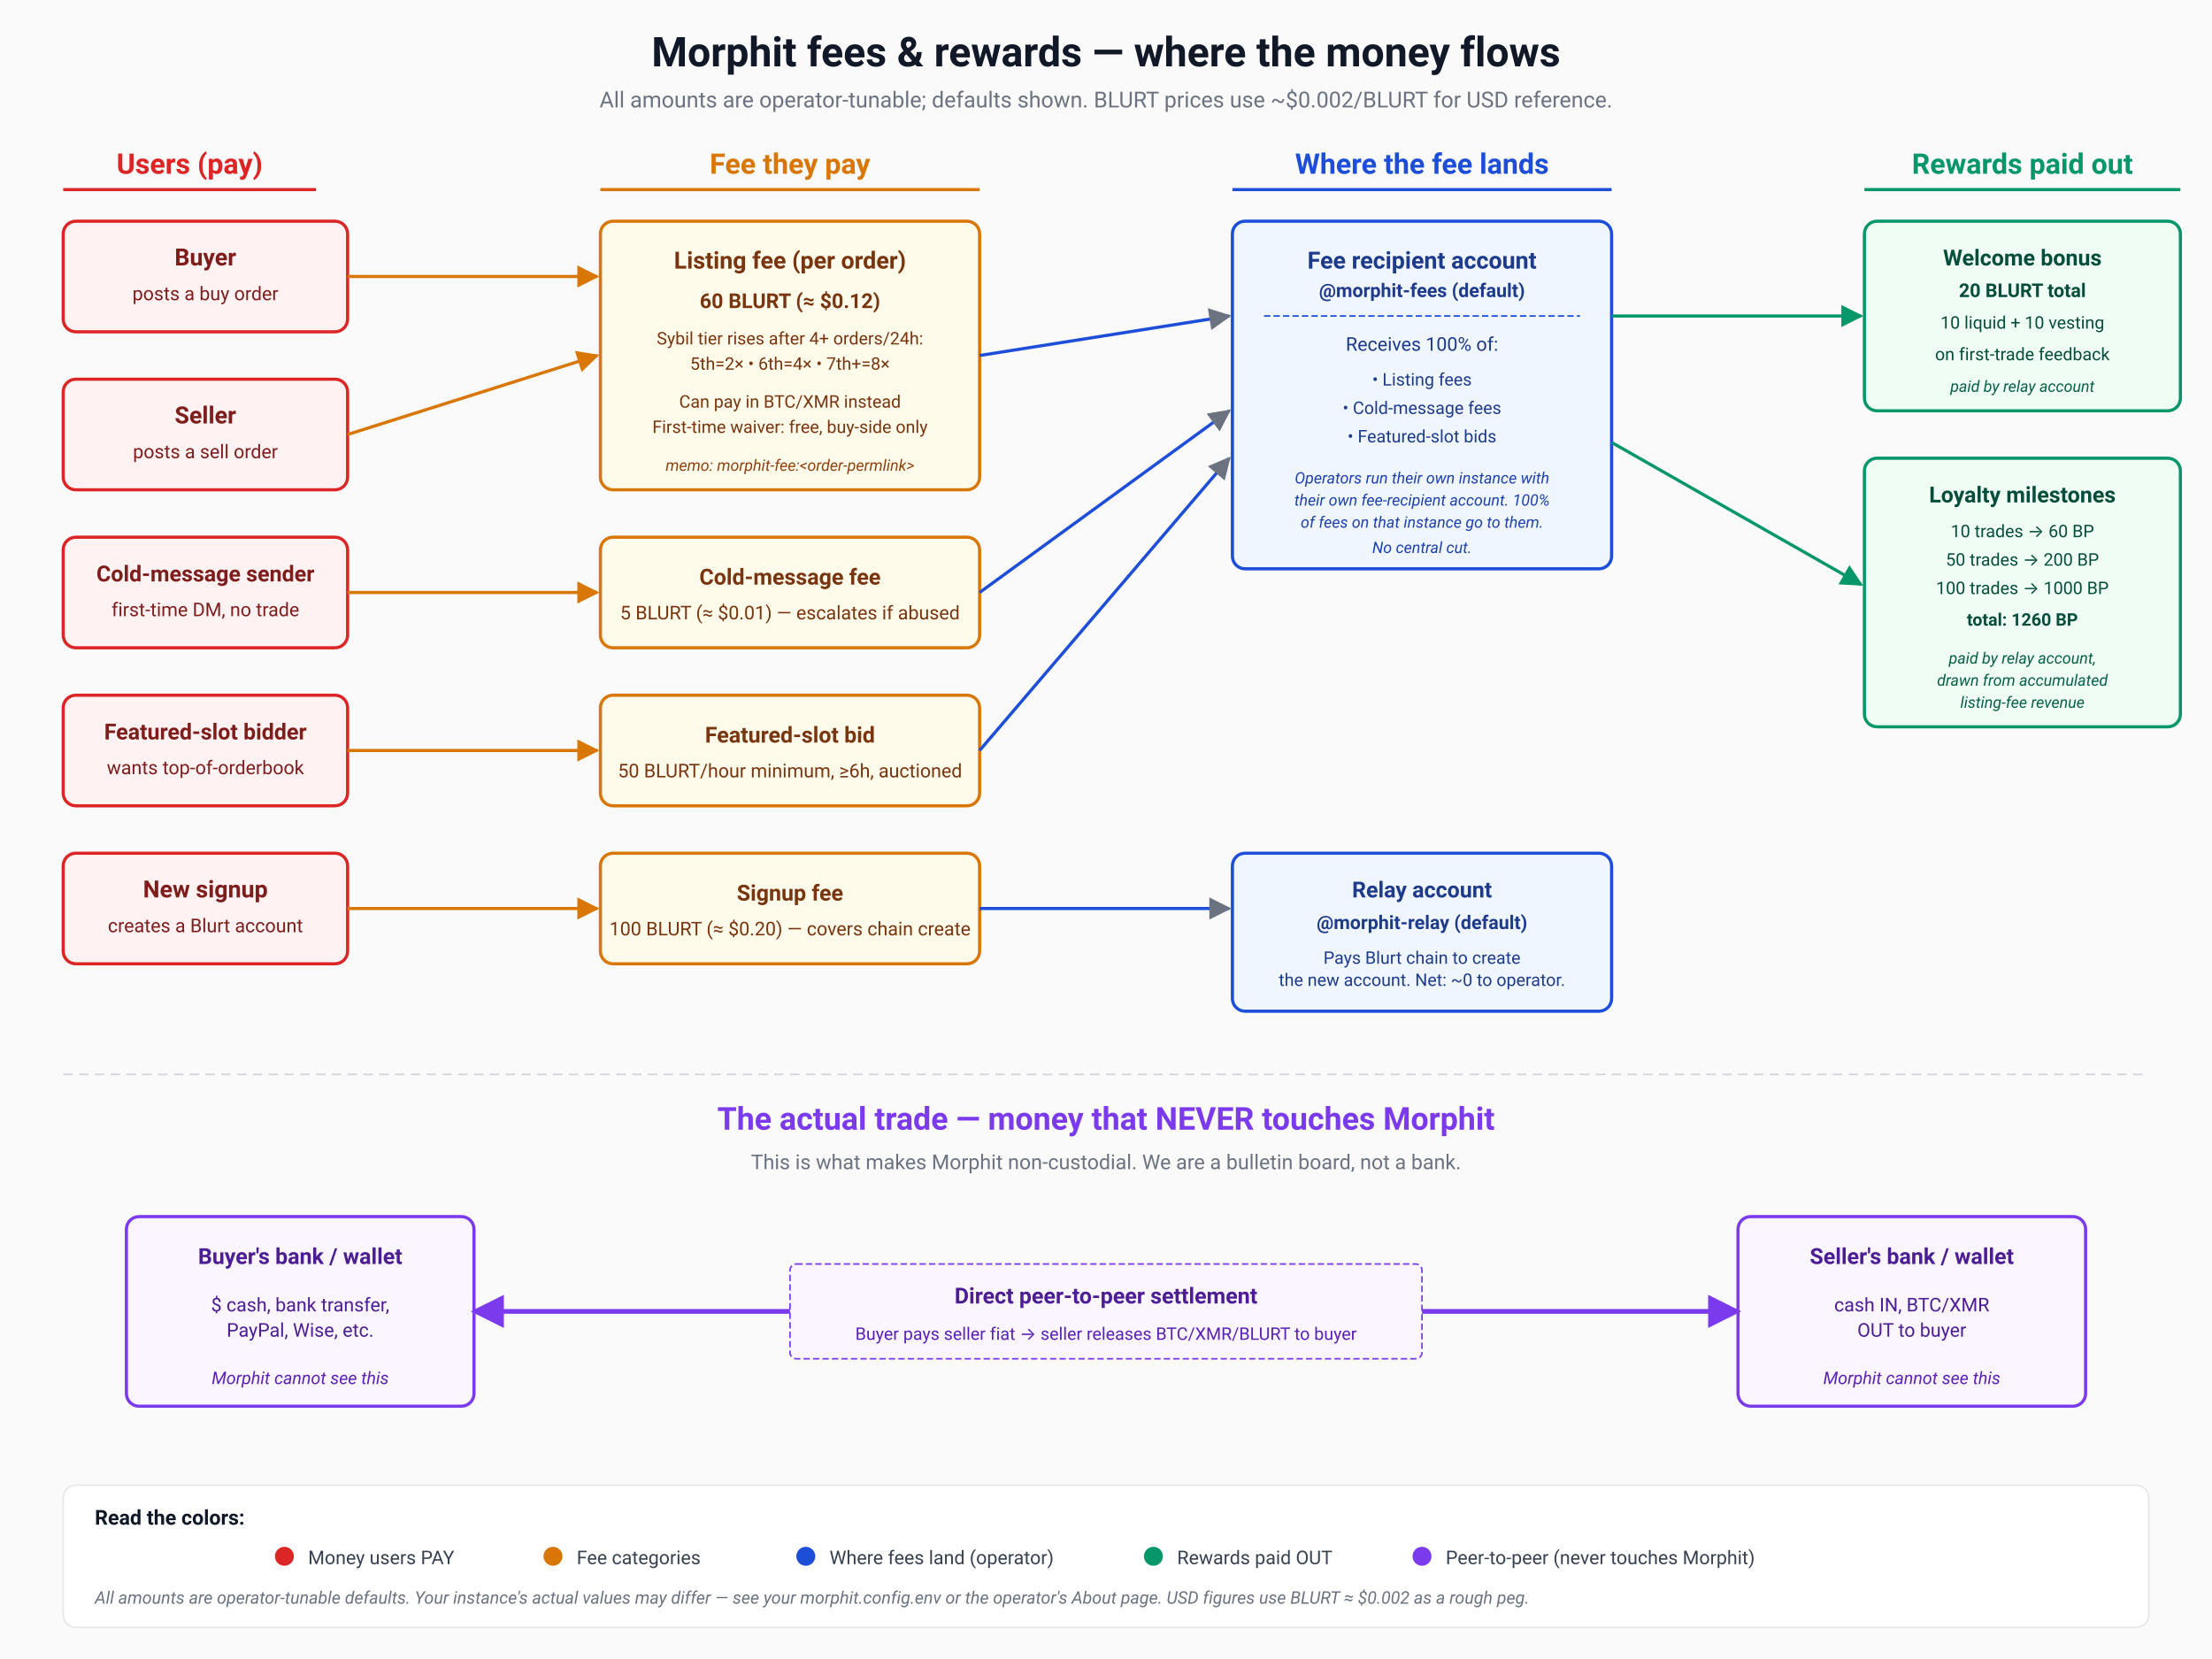
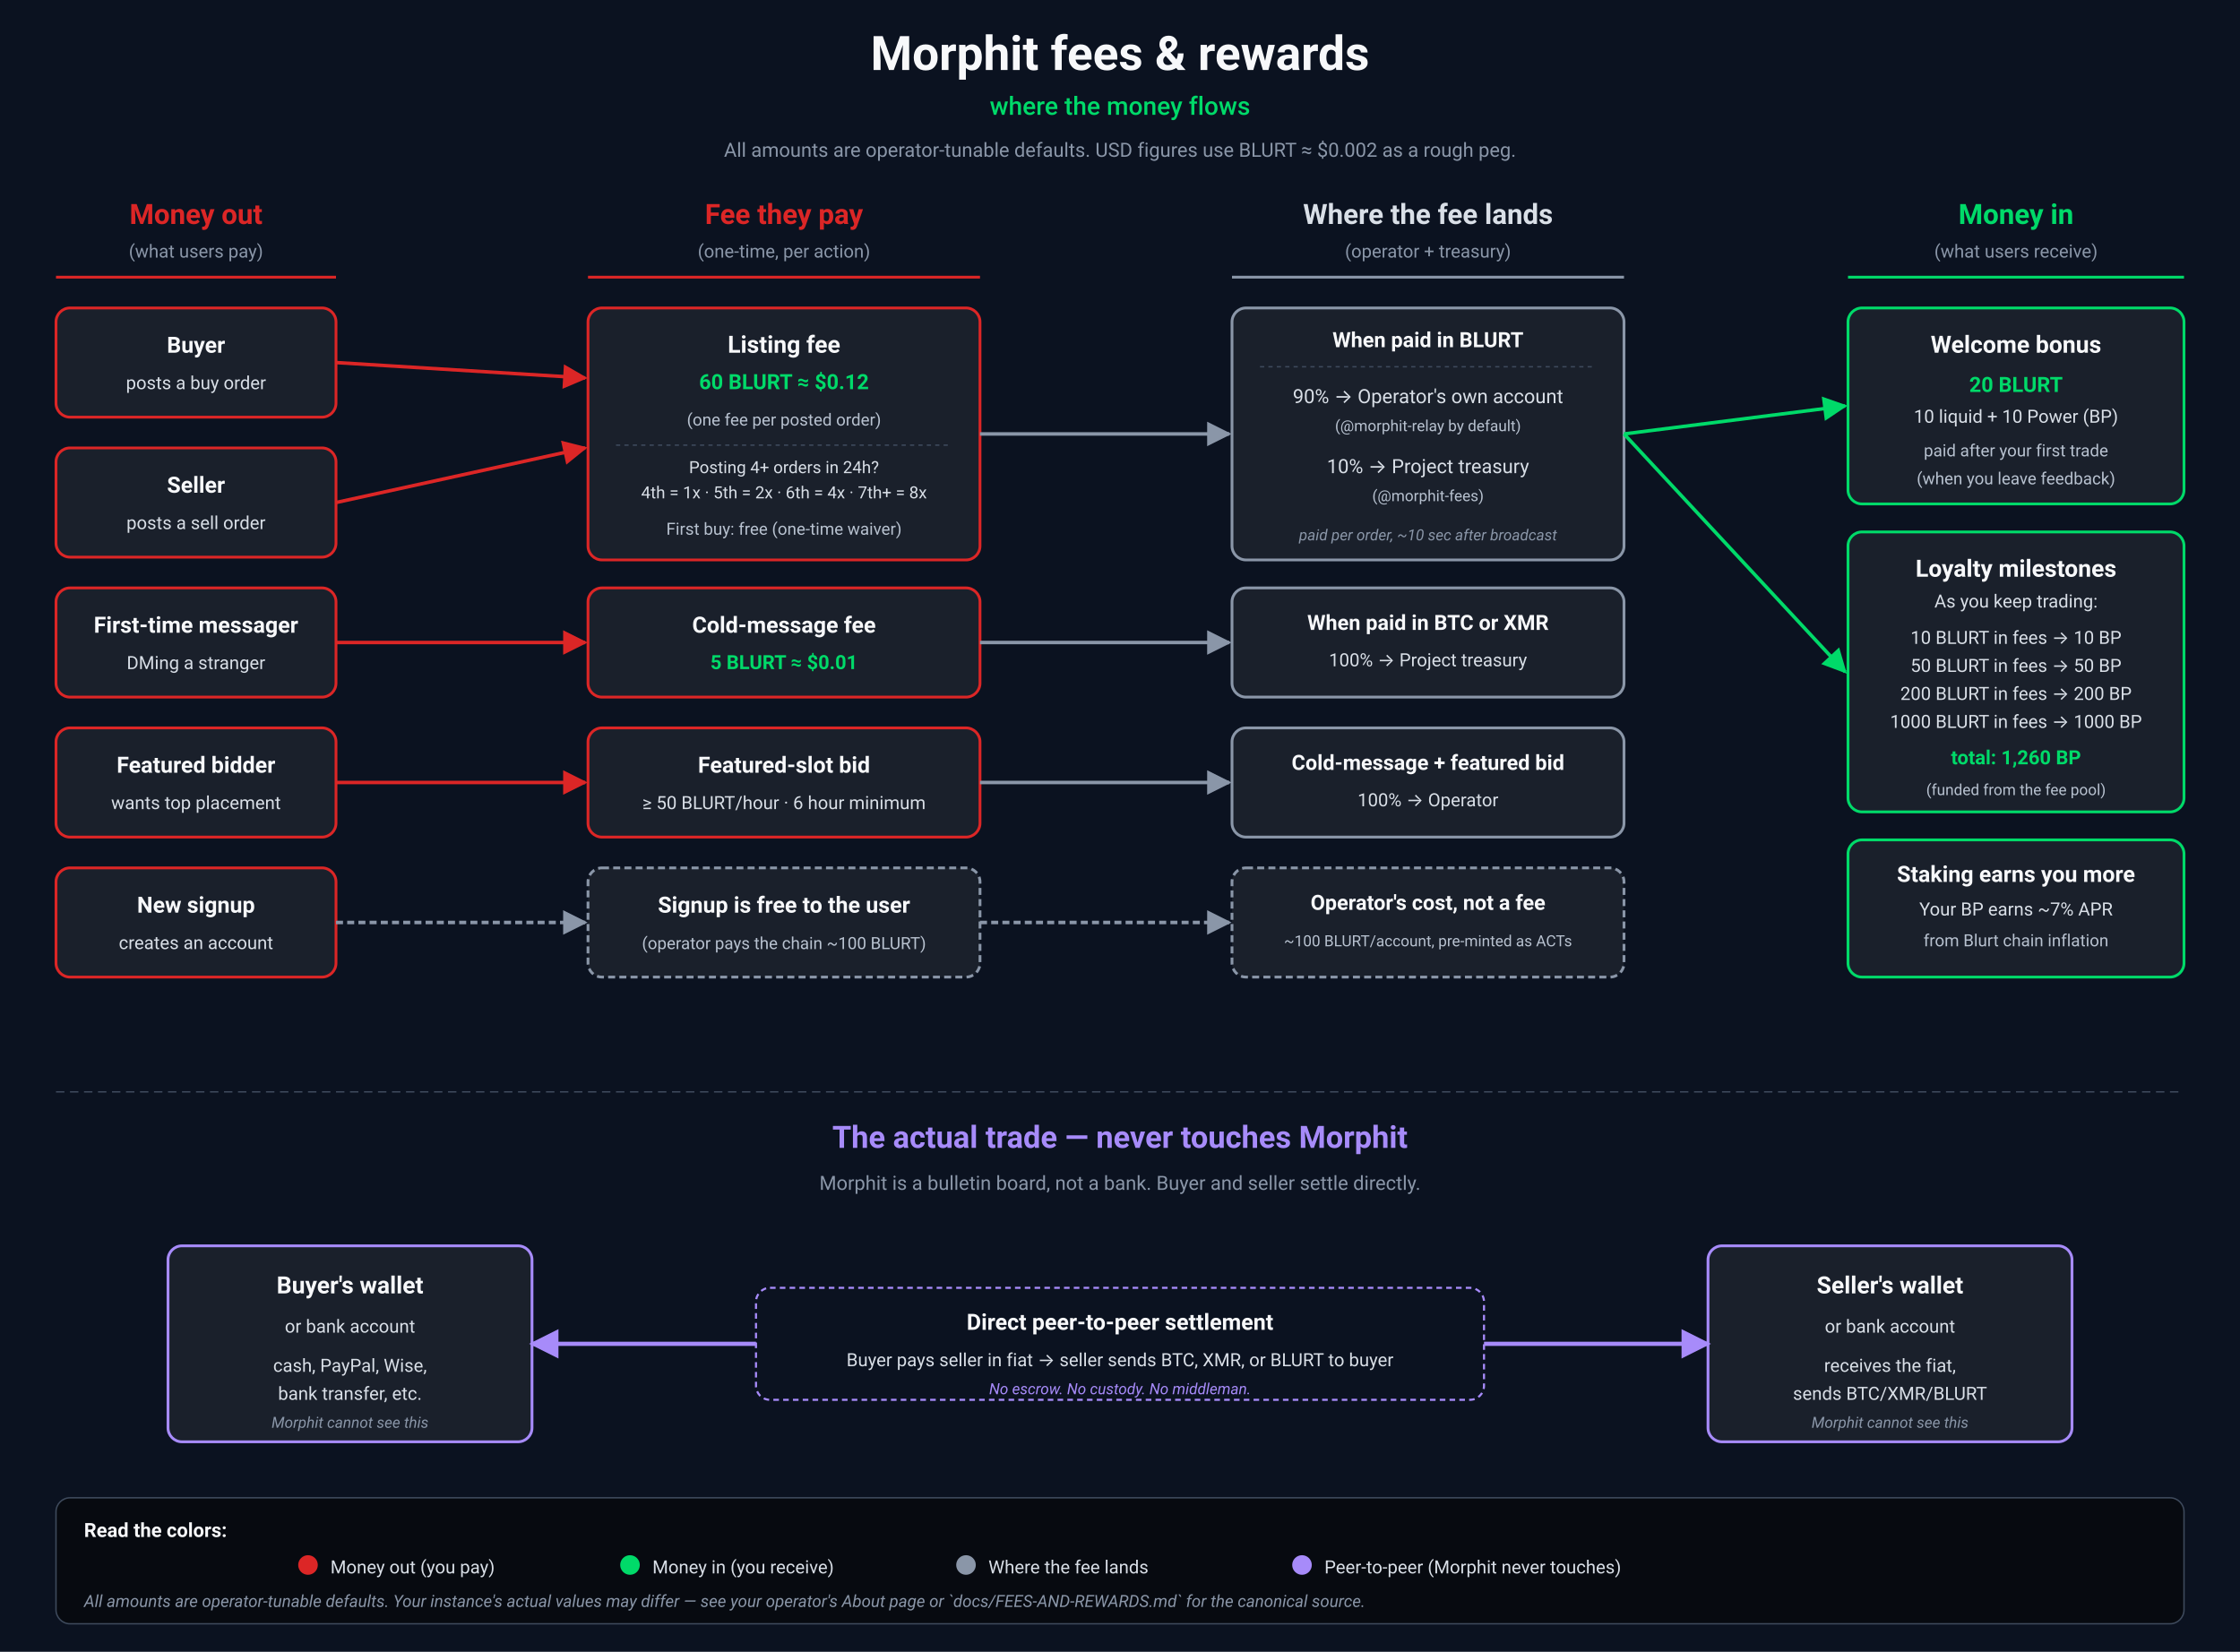
- <svg xmlns="http://www.w3.org/2000/svg" viewBox="0 0 1400 1050" font-family="-apple-system, BlinkMacSystemFont, 'Segoe UI', Roboto, sans-serif">
+ <svg xmlns="http://www.w3.org/2000/svg" viewBox="0 0 1600 1180" font-family="-apple-system, BlinkMacSystemFont, 'Segoe UI', Roboto, sans-serif">
  <defs>
-     <marker id="arrow" viewBox="0 0 10 10" refX="9" refY="5" markerWidth="7" markerHeight="7" orient="auto-start-reverse">
-       <path d="M 0 0 L 10 5 L 0 10 z" fill="#6b7280" />
+     <marker id="arrow-red" viewBox="0 0 10 10" refX="9" refY="5" markerWidth="7" markerHeight="7" orient="auto-start-reverse">
+       <path d="M 0 0 L 10 5 L 0 10 z" fill="#DC2626" />
    </marker>
    <marker id="arrow-green" viewBox="0 0 10 10" refX="9" refY="5" markerWidth="7" markerHeight="7" orient="auto-start-reverse">
-       <path d="M 0 0 L 10 5 L 0 10 z" fill="#059669" />
+       <path d="M 0 0 L 10 5 L 0 10 z" fill="#00DA69" />
    </marker>
-     <marker id="arrow-red" viewBox="0 0 10 10" refX="9" refY="5" markerWidth="7" markerHeight="7" orient="auto-start-reverse">
-       <path d="M 0 0 L 10 5 L 0 10 z" fill="#dc2626" />
+     <marker id="arrow-neutral" viewBox="0 0 10 10" refX="9" refY="5" markerWidth="7" markerHeight="7" orient="auto-start-reverse">
+       <path d="M 0 0 L 10 5 L 0 10 z" fill="#8A96A8" />
    </marker>
-     <marker id="arrow-amber" viewBox="0 0 10 10" refX="9" refY="5" markerWidth="7" markerHeight="7" orient="auto-start-reverse">
-       <path d="M 0 0 L 10 5 L 0 10 z" fill="#d97706" />
-     </marker>
-     <marker id="arrow-bypass" viewBox="0 0 10 10" refX="9" refY="5" markerWidth="7" markerHeight="7" orient="auto-start-reverse">
-       <path d="M 0 0 L 10 5 L 0 10 z" fill="#7c3aed" />
+     <marker id="arrow-purple" viewBox="0 0 10 10" refX="9" refY="5" markerWidth="7" markerHeight="7" orient="auto-start-reverse">
+       <path d="M 0 0 L 10 5 L 0 10 z" fill="#A78BFA" />
    </marker>
  </defs>
-   <rect width="1400" height="1050" fill="#fafafa" />
-   <text x="700" y="42" text-anchor="middle" font-size="26" font-weight="600" fill="#111827">Morphit fees &amp; rewards — where the money flows</text>
-   <text x="700" y="68" text-anchor="middle" font-size="14" fill="#6b7280">All amounts are operator-tunable; defaults shown.  BLURT prices use ~$0.002/BLURT for USD reference.</text>
-   <text x="120" y="110" text-anchor="middle" font-size="18" font-weight="600" fill="#dc2626">Users (pay)</text>
-   <line x1="40" y1="120" x2="200" y2="120" stroke="#dc2626" stroke-width="2" />
+   <rect width="1600" height="1180" fill="#0B1220" />
+   <text x="800" y="50" text-anchor="middle" font-size="34" font-weight="700" fill="#F7F8FA">Morphit fees &amp; rewards</text>
+   <text x="800" y="82" text-anchor="middle" font-size="18" font-weight="500" fill="#00DA69">where the money flows</text>
+   <text x="800" y="112" text-anchor="middle" font-size="14" fill="#8A96A8">All amounts are operator-tunable defaults. USD figures use BLURT ≈ $0.002 as a rough peg.</text>
+   <text x="140" y="160" text-anchor="middle" font-size="20" font-weight="700" fill="#DC2626">Money out</text>
+   <text x="140" y="184" text-anchor="middle" font-size="13" fill="#8A96A8">(what users pay)</text>
+   <line x1="40" y1="198" x2="240" y2="198" stroke="#DC2626" stroke-width="2" />
  <g>
-     <rect x="40" y="140" width="180" height="70" rx="8" fill="#fef2f2" stroke="#dc2626" stroke-width="2" />
-     <text x="130" y="168" text-anchor="middle" font-size="15" font-weight="600" fill="#7f1d1d">Buyer</text>
-     <text x="130" y="190" text-anchor="middle" font-size="12" fill="#7f1d1d">posts a buy order</text>
+     <rect x="40" y="220" width="200" height="78" rx="10" fill="#1A202B" stroke="#DC2626" stroke-width="2" />
+     <text x="140" y="252" text-anchor="middle" font-size="16" font-weight="600" fill="#F7F8FA">Buyer</text>
+     <text x="140" y="278" text-anchor="middle" font-size="13" fill="#D9DFE7">posts a buy order</text>
  </g>
  <g>
-     <rect x="40" y="240" width="180" height="70" rx="8" fill="#fef2f2" stroke="#dc2626" stroke-width="2" />
-     <text x="130" y="268" text-anchor="middle" font-size="15" font-weight="600" fill="#7f1d1d">Seller</text>
-     <text x="130" y="290" text-anchor="middle" font-size="12" fill="#7f1d1d">posts a sell order</text>
+     <rect x="40" y="320" width="200" height="78" rx="10" fill="#1A202B" stroke="#DC2626" stroke-width="2" />
+     <text x="140" y="352" text-anchor="middle" font-size="16" font-weight="600" fill="#F7F8FA">Seller</text>
+     <text x="140" y="378" text-anchor="middle" font-size="13" fill="#D9DFE7">posts a sell order</text>
  </g>
  <g>
-     <rect x="40" y="340" width="180" height="70" rx="8" fill="#fef2f2" stroke="#dc2626" stroke-width="2" />
-     <text x="130" y="368" text-anchor="middle" font-size="14" font-weight="600" fill="#7f1d1d">Cold-message sender</text>
-     <text x="130" y="390" text-anchor="middle" font-size="12" fill="#7f1d1d">first-time DM, no trade</text>
+     <rect x="40" y="420" width="200" height="78" rx="10" fill="#1A202B" stroke="#DC2626" stroke-width="2" />
+     <text x="140" y="452" text-anchor="middle" font-size="16" font-weight="600" fill="#F7F8FA">First-time messager</text>
+     <text x="140" y="478" text-anchor="middle" font-size="13" fill="#D9DFE7">DMing a stranger</text>
  </g>
  <g>
-     <rect x="40" y="440" width="180" height="70" rx="8" fill="#fef2f2" stroke="#dc2626" stroke-width="2" />
-     <text x="130" y="468" text-anchor="middle" font-size="14" font-weight="600" fill="#7f1d1d">Featured-slot bidder</text>
-     <text x="130" y="490" text-anchor="middle" font-size="12" fill="#7f1d1d">wants top-of-orderbook</text>
+     <rect x="40" y="520" width="200" height="78" rx="10" fill="#1A202B" stroke="#DC2626" stroke-width="2" />
+     <text x="140" y="552" text-anchor="middle" font-size="16" font-weight="600" fill="#F7F8FA">Featured bidder</text>
+     <text x="140" y="578" text-anchor="middle" font-size="13" fill="#D9DFE7">wants top placement</text>
  </g>
  <g>
-     <rect x="40" y="540" width="180" height="70" rx="8" fill="#fef2f2" stroke="#dc2626" stroke-width="2" />
-     <text x="130" y="568" text-anchor="middle" font-size="15" font-weight="600" fill="#7f1d1d">New signup</text>
-     <text x="130" y="590" text-anchor="middle" font-size="12" fill="#7f1d1d">creates a Blurt account</text>
+     <rect x="40" y="620" width="200" height="78" rx="10" fill="#1A202B" stroke="#DC2626" stroke-width="2" />
+     <text x="140" y="652" text-anchor="middle" font-size="16" font-weight="600" fill="#F7F8FA">New signup</text>
+     <text x="140" y="678" text-anchor="middle" font-size="13" fill="#D9DFE7">creates an account</text>
  </g>
-   <text x="500" y="110" text-anchor="middle" font-size="18" font-weight="600" fill="#d97706">Fee they pay</text>
-   <line x1="380" y1="120" x2="620" y2="120" stroke="#d97706" stroke-width="2" />
+   <text x="560" y="160" text-anchor="middle" font-size="20" font-weight="700" fill="#DC2626">Fee they pay</text>
+   <text x="560" y="184" text-anchor="middle" font-size="13" fill="#8A96A8">(one-time, per action)</text>
+   <line x1="420" y1="198" x2="700" y2="198" stroke="#DC2626" stroke-width="2" />
  <g>
-     <rect x="380" y="140" width="240" height="170" rx="8" fill="#fffbeb" stroke="#d97706" stroke-width="2" />
-     <text x="500" y="170" text-anchor="middle" font-size="15" font-weight="600" fill="#78350f">Listing fee (per order)</text>
-     <text x="500" y="195" text-anchor="middle" font-size="13" font-weight="600" fill="#78350f">60 BLURT (≈ $0.12)</text>
-     <text x="500" y="218" text-anchor="middle" font-size="11" fill="#78350f">Sybil tier rises after 4+ orders/24h:</text>
-     <text x="500" y="234" text-anchor="middle" font-size="11" fill="#78350f">5th=2× • 6th=4× • 7th+=8×</text>
-     <text x="500" y="258" text-anchor="middle" font-size="11" fill="#78350f">Can pay in BTC/XMR instead</text>
-     <text x="500" y="274" text-anchor="middle" font-size="11" fill="#78350f">First-time waiver: free, buy-side only</text>
-     <text x="500" y="298" text-anchor="middle" font-size="10" fill="#92400e" font-style="italic">memo: morphit-fee:&lt;order-permlink&gt;</text>
+     <rect x="420" y="220" width="280" height="180" rx="10" fill="#1A202B" stroke="#DC2626" stroke-width="2" />
+     <text x="560" y="252" text-anchor="middle" font-size="17" font-weight="700" fill="#F7F8FA">Listing fee</text>
+     <text x="560" y="278" text-anchor="middle" font-size="15" font-weight="600" fill="#00DA69">60 BLURT  ≈ $0.12</text>
+     <text x="560" y="304" text-anchor="middle" font-size="12" fill="#B8C2D0">(one fee per posted order)</text>
+     <line x1="440" y1="318" x2="680" y2="318" stroke="#3E4A5C" stroke-dasharray="3 3" />
+     <text x="560" y="338" text-anchor="middle" font-size="12" fill="#D9DFE7">Posting 4+ orders in 24h?</text>
+     <text x="560" y="356" text-anchor="middle" font-size="12" fill="#D9DFE7">4th = 1x · 5th = 2x · 6th = 4x · 7th+ = 8x</text>
+     <text x="560" y="382" text-anchor="middle" font-size="12" fill="#B8C2D0">First buy: free (one-time waiver)</text>
  </g>
  <g>
-     <rect x="380" y="340" width="240" height="70" rx="8" fill="#fffbeb" stroke="#d97706" stroke-width="2" />
-     <text x="500" y="370" text-anchor="middle" font-size="14" font-weight="600" fill="#78350f">Cold-message fee</text>
-     <text x="500" y="392" text-anchor="middle" font-size="12" fill="#78350f">5 BLURT (≈ $0.01) — escalates if abused</text>
+     <rect x="420" y="420" width="280" height="78" rx="10" fill="#1A202B" stroke="#DC2626" stroke-width="2" />
+     <text x="560" y="452" text-anchor="middle" font-size="16" font-weight="700" fill="#F7F8FA">Cold-message fee</text>
+     <text x="560" y="478" text-anchor="middle" font-size="14" font-weight="600" fill="#00DA69">5 BLURT  ≈ $0.01</text>
  </g>
  <g>
-     <rect x="380" y="440" width="240" height="70" rx="8" fill="#fffbeb" stroke="#d97706" stroke-width="2" />
-     <text x="500" y="470" text-anchor="middle" font-size="14" font-weight="600" fill="#78350f">Featured-slot bid</text>
-     <text x="500" y="492" text-anchor="middle" font-size="12" fill="#78350f">50 BLURT/hour minimum, ≥6h, auctioned</text>
+     <rect x="420" y="520" width="280" height="78" rx="10" fill="#1A202B" stroke="#DC2626" stroke-width="2" />
+     <text x="560" y="552" text-anchor="middle" font-size="16" font-weight="700" fill="#F7F8FA">Featured-slot bid</text>
+     <text x="560" y="578" text-anchor="middle" font-size="13" fill="#D9DFE7">≥ 50 BLURT/hour · 6 hour minimum</text>
  </g>
  <g>
-     <rect x="380" y="540" width="240" height="70" rx="8" fill="#fffbeb" stroke="#d97706" stroke-width="2" />
-     <text x="500" y="570" text-anchor="middle" font-size="14" font-weight="600" fill="#78350f">Signup fee</text>
-     <text x="500" y="592" text-anchor="middle" font-size="12" fill="#78350f">100 BLURT (≈ $0.20) — covers chain create</text>
+     <rect x="420" y="620" width="280" height="78" rx="10" fill="#1A202B" stroke="#8A96A8" stroke-width="2" stroke-dasharray="5 3" />
+     <text x="560" y="652" text-anchor="middle" font-size="16" font-weight="700" fill="#F7F8FA">Signup is free to the user</text>
+     <text x="560" y="678" text-anchor="middle" font-size="12" fill="#B8C2D0">(operator pays the chain ~100 BLURT)</text>
  </g>
-   <line x1="220" y1="175" x2="378" y2="175" stroke="#d97706" stroke-width="2" marker-end="url(#arrow-amber)" />
-   <line x1="220" y1="275" x2="378" y2="225" stroke="#d97706" stroke-width="2" marker-end="url(#arrow-amber)" />
-   <line x1="220" y1="375" x2="378" y2="375" stroke="#d97706" stroke-width="2" marker-end="url(#arrow-amber)" />
-   <line x1="220" y1="475" x2="378" y2="475" stroke="#d97706" stroke-width="2" marker-end="url(#arrow-amber)" />
-   <line x1="220" y1="575" x2="378" y2="575" stroke="#d97706" stroke-width="2" marker-end="url(#arrow-amber)" />
-   <text x="900" y="110" text-anchor="middle" font-size="18" font-weight="600" fill="#1d4ed8">Where the fee lands</text>
-   <line x1="780" y1="120" x2="1020" y2="120" stroke="#1d4ed8" stroke-width="2" />
+   <line x1="240" y1="259" x2="418" y2="270" stroke="#DC2626" stroke-width="2.5" marker-end="url(#arrow-red)" />
+   <line x1="240" y1="359" x2="418" y2="320" stroke="#DC2626" stroke-width="2.5" marker-end="url(#arrow-red)" />
+   <line x1="240" y1="459" x2="418" y2="459" stroke="#DC2626" stroke-width="2.5" marker-end="url(#arrow-red)" />
+   <line x1="240" y1="559" x2="418" y2="559" stroke="#DC2626" stroke-width="2.5" marker-end="url(#arrow-red)" />
+   <line x1="240" y1="659" x2="418" y2="659" stroke="#8A96A8" stroke-width="2.5" stroke-dasharray="5 3" marker-end="url(#arrow-neutral)" />
+   <text x="1020" y="160" text-anchor="middle" font-size="20" font-weight="700" fill="#D9DFE7">Where the fee lands</text>
+   <text x="1020" y="184" text-anchor="middle" font-size="13" fill="#8A96A8">(operator + treasury)</text>
+   <line x1="880" y1="198" x2="1160" y2="198" stroke="#8A96A8" stroke-width="2" />
  <g>
-     <rect x="780" y="140" width="240" height="220" rx="8" fill="#eff6ff" stroke="#1d4ed8" stroke-width="2" />
-     <text x="900" y="170" text-anchor="middle" font-size="15" font-weight="600" fill="#1e3a8a">Fee recipient account</text>
-     <text x="900" y="188" text-anchor="middle" font-size="12" font-weight="600" fill="#1e3a8a">@morphit-fees (default)</text>
-     <line x1="800" y1="200" x2="1000" y2="200" stroke="#1d4ed8" stroke-dasharray="4 2" />
-     <text x="900" y="222" text-anchor="middle" font-size="12" fill="#1e3a8a">Receives 100% of:</text>
-     <text x="900" y="244" text-anchor="middle" font-size="11" fill="#1e3a8a">• Listing fees</text>
-     <text x="900" y="262" text-anchor="middle" font-size="11" fill="#1e3a8a">• Cold-message fees</text>
-     <text x="900" y="280" text-anchor="middle" font-size="11" fill="#1e3a8a">• Featured-slot bids</text>
-     <text x="900" y="306" text-anchor="middle" font-size="10" fill="#1e40af" font-style="italic">Operators run their own instance with</text>
-     <text x="900" y="320" text-anchor="middle" font-size="10" fill="#1e40af" font-style="italic">their own fee-recipient account.  100%</text>
-     <text x="900" y="334" text-anchor="middle" font-size="10" fill="#1e40af" font-style="italic">of fees on that instance go to them.</text>
-     <text x="900" y="350" text-anchor="middle" font-size="10" fill="#1e40af" font-style="italic">No central cut.</text>
+     <rect x="880" y="220" width="280" height="180" rx="10" fill="#1A202B" stroke="#8A96A8" stroke-width="2" />
+     <text x="1020" y="248" text-anchor="middle" font-size="15" font-weight="700" fill="#F7F8FA">When paid in BLURT</text>
+     <line x1="900" y1="262" x2="1140" y2="262" stroke="#3E4A5C" stroke-dasharray="3 3" />
+     <text x="1020" y="288" text-anchor="middle" font-size="14" fill="#D9DFE7">90% → Operator's own account</text>
+     <text x="1020" y="308" text-anchor="middle" font-size="11" fill="#B8C2D0">(@morphit-relay by default)</text>
+     <text x="1020" y="338" text-anchor="middle" font-size="14" fill="#D9DFE7">10% → Project treasury</text>
+     <text x="1020" y="358" text-anchor="middle" font-size="11" fill="#B8C2D0">(@morphit-fees)</text>
+     <text x="1020" y="386" text-anchor="middle" font-size="11" fill="#8A96A8" font-style="italic">paid per order, ~10 sec after broadcast</text>
  </g>
  <g>
-     <rect x="780" y="540" width="240" height="100" rx="8" fill="#eff6ff" stroke="#1d4ed8" stroke-width="2" />
-     <text x="900" y="568" text-anchor="middle" font-size="14" font-weight="600" fill="#1e3a8a">Relay account</text>
-     <text x="900" y="588" text-anchor="middle" font-size="12" font-weight="600" fill="#1e3a8a">@morphit-relay (default)</text>
-     <text x="900" y="610" text-anchor="middle" font-size="11" fill="#1e3a8a">Pays Blurt chain to create</text>
-     <text x="900" y="624" text-anchor="middle" font-size="11" fill="#1e3a8a">the new account.  Net: ~0 to operator.</text>
-   </g>
-   <line x1="620" y1="225" x2="778" y2="200" stroke="#1d4ed8" stroke-width="2" marker-end="url(#arrow)" />
-   <line x1="620" y1="375" x2="778" y2="260" stroke="#1d4ed8" stroke-width="2" marker-end="url(#arrow)" />
-   <line x1="620" y1="475" x2="778" y2="290" stroke="#1d4ed8" stroke-width="2" marker-end="url(#arrow)" />
-   <line x1="620" y1="575" x2="778" y2="575" stroke="#1d4ed8" stroke-width="2" marker-end="url(#arrow)" />
-   <text x="1280" y="110" text-anchor="middle" font-size="18" font-weight="600" fill="#059669">Rewards paid out</text>
-   <line x1="1180" y1="120" x2="1380" y2="120" stroke="#059669" stroke-width="2" />
-   <g>
-     <rect x="1180" y="140" width="200" height="120" rx="8" fill="#f0fdf4" stroke="#059669" stroke-width="2" />
-     <text x="1280" y="168" text-anchor="middle" font-size="14" font-weight="600" fill="#064e3b">Welcome bonus</text>
-     <text x="1280" y="188" text-anchor="middle" font-size="12" font-weight="600" fill="#064e3b">20 BLURT total</text>
-     <text x="1280" y="208" text-anchor="middle" font-size="11" fill="#064e3b">10 liquid + 10 vesting</text>
-     <text x="1280" y="228" text-anchor="middle" font-size="11" fill="#064e3b">on first-trade feedback</text>
-     <text x="1280" y="248" text-anchor="middle" font-size="10" fill="#065f46" font-style="italic">paid by relay account</text>
+     <rect x="880" y="420" width="280" height="78" rx="10" fill="#1A202B" stroke="#8A96A8" stroke-width="2" />
+     <text x="1020" y="450" text-anchor="middle" font-size="15" font-weight="700" fill="#F7F8FA">When paid in BTC or XMR</text>
+     <text x="1020" y="476" text-anchor="middle" font-size="13" fill="#D9DFE7">100% → Project treasury</text>
  </g>
  <g>
-     <rect x="1180" y="290" width="200" height="170" rx="8" fill="#f0fdf4" stroke="#059669" stroke-width="2" />
-     <text x="1280" y="318" text-anchor="middle" font-size="14" font-weight="600" fill="#064e3b">Loyalty milestones</text>
-     <text x="1280" y="340" text-anchor="middle" font-size="11" fill="#064e3b">10 trades → 60 BP</text>
-     <text x="1280" y="358" text-anchor="middle" font-size="11" fill="#064e3b">50 trades → 200 BP</text>
-     <text x="1280" y="376" text-anchor="middle" font-size="11" fill="#064e3b">100 trades → 1000 BP</text>
-     <text x="1280" y="396" text-anchor="middle" font-size="11" font-weight="600" fill="#064e3b">total: 1260 BP</text>
-     <text x="1280" y="420" text-anchor="middle" font-size="10" fill="#065f46" font-style="italic">paid by relay account,</text>
-     <text x="1280" y="434" text-anchor="middle" font-size="10" fill="#065f46" font-style="italic">drawn from accumulated</text>
-     <text x="1280" y="448" text-anchor="middle" font-size="10" fill="#065f46" font-style="italic">listing-fee revenue</text>
-   </g>
-   <line x1="1020" y1="200" x2="1178" y2="200" stroke="#059669" stroke-width="2" marker-end="url(#arrow-green)" />
-   <line x1="1020" y1="280" x2="1178" y2="370" stroke="#059669" stroke-width="2" marker-end="url(#arrow-green)" />
-   <line x1="40" y1="680" x2="1360" y2="680" stroke="#d1d5db" stroke-width="1" stroke-dasharray="6 4" />
-   <text x="700" y="715" text-anchor="middle" font-size="20" font-weight="600" fill="#7c3aed">The actual trade — money that NEVER touches Morphit</text>
-   <text x="700" y="740" text-anchor="middle" font-size="13" fill="#6b7280">This is what makes Morphit non-custodial.  We are a bulletin board, not a bank.</text>
-   <g>
-     <rect x="80" y="770" width="220" height="120" rx="8" fill="#faf5ff" stroke="#7c3aed" stroke-width="2" />
-     <text x="190" y="800" text-anchor="middle" font-size="14" font-weight="600" fill="#4c1d95">Buyer's bank / wallet</text>
-     <text x="190" y="830" text-anchor="middle" font-size="12" fill="#4c1d95">$ cash, bank transfer,</text>
-     <text x="190" y="846" text-anchor="middle" font-size="12" fill="#4c1d95">PayPal, Wise, etc.</text>
-     <text x="190" y="876" text-anchor="middle" font-size="11" fill="#5b21b6" font-style="italic">Morphit cannot see this</text>
+     <rect x="880" y="520" width="280" height="78" rx="10" fill="#1A202B" stroke="#8A96A8" stroke-width="2" />
+     <text x="1020" y="550" text-anchor="middle" font-size="15" font-weight="700" fill="#F7F8FA">Cold-message + featured bid</text>
+     <text x="1020" y="576" text-anchor="middle" font-size="13" fill="#D9DFE7">100% → Operator</text>
  </g>
  <g>
-     <rect x="1100" y="770" width="220" height="120" rx="8" fill="#faf5ff" stroke="#7c3aed" stroke-width="2" />
-     <text x="1210" y="800" text-anchor="middle" font-size="14" font-weight="600" fill="#4c1d95">Seller's bank / wallet</text>
-     <text x="1210" y="830" text-anchor="middle" font-size="12" fill="#4c1d95">cash IN, BTC/XMR</text>
-     <text x="1210" y="846" text-anchor="middle" font-size="12" fill="#4c1d95">OUT to buyer</text>
-     <text x="1210" y="876" text-anchor="middle" font-size="11" fill="#5b21b6" font-style="italic">Morphit cannot see this</text>
+     <rect x="880" y="620" width="280" height="78" rx="10" fill="#1A202B" stroke="#8A96A8" stroke-width="2" stroke-dasharray="5 3" />
+     <text x="1020" y="650" text-anchor="middle" font-size="15" font-weight="700" fill="#F7F8FA">Operator's cost, not a fee</text>
+     <text x="1020" y="676" text-anchor="middle" font-size="11" fill="#B8C2D0">~100 BLURT/account, pre-minted as ACTs</text>
+   </g>
+   <line x1="700" y1="310" x2="878" y2="310" stroke="#8A96A8" stroke-width="2.5" marker-end="url(#arrow-neutral)" />
+   <line x1="700" y1="459" x2="878" y2="459" stroke="#8A96A8" stroke-width="2.5" marker-end="url(#arrow-neutral)" />
+   <line x1="700" y1="559" x2="878" y2="559" stroke="#8A96A8" stroke-width="2.5" marker-end="url(#arrow-neutral)" />
+   <line x1="700" y1="659" x2="878" y2="659" stroke="#8A96A8" stroke-width="2.5" stroke-dasharray="5 3" marker-end="url(#arrow-neutral)" />
+   <text x="1440" y="160" text-anchor="middle" font-size="20" font-weight="700" fill="#00DA69">Money in</text>
+   <text x="1440" y="184" text-anchor="middle" font-size="13" fill="#8A96A8">(what users receive)</text>
+   <line x1="1320" y1="198" x2="1560" y2="198" stroke="#00DA69" stroke-width="2" />
+   <g>
+     <rect x="1320" y="220" width="240" height="140" rx="10" fill="#1A202B" stroke="#00DA69" stroke-width="2" />
+     <text x="1440" y="252" text-anchor="middle" font-size="17" font-weight="700" fill="#F7F8FA">Welcome bonus</text>
+     <text x="1440" y="280" text-anchor="middle" font-size="15" font-weight="600" fill="#00DA69">20 BLURT</text>
+     <text x="1440" y="302" text-anchor="middle" font-size="13" fill="#D9DFE7">10 liquid + 10 Power (BP)</text>
+     <text x="1440" y="326" text-anchor="middle" font-size="12" fill="#B8C2D0">paid after your first trade</text>
+     <text x="1440" y="346" text-anchor="middle" font-size="12" fill="#B8C2D0">(when you leave feedback)</text>
  </g>
  <g>
-     <line x1="300" y1="830" x2="1100" y2="830" stroke="#7c3aed" stroke-width="3" marker-end="url(#arrow-bypass)" marker-start="url(#arrow-bypass)" />
-     <rect x="500" y="800" width="400" height="60" rx="4" fill="#faf5ff" stroke="#7c3aed" stroke-dasharray="4 2" />
-     <text x="700" y="825" text-anchor="middle" font-size="14" font-weight="600" fill="#4c1d95">Direct peer-to-peer settlement</text>
-     <text x="700" y="848" text-anchor="middle" font-size="11" fill="#5b21b6">Buyer pays seller fiat → seller releases BTC/XMR/BLURT to buyer</text>
+     <rect x="1320" y="380" width="240" height="200" rx="10" fill="#1A202B" stroke="#00DA69" stroke-width="2" />
+     <text x="1440" y="412" text-anchor="middle" font-size="17" font-weight="700" fill="#F7F8FA">Loyalty milestones</text>
+     <text x="1440" y="434" text-anchor="middle" font-size="13" fill="#D9DFE7">As you keep trading:</text>
+     <text x="1440" y="460" text-anchor="middle" font-size="13" fill="#D9DFE7">10 BLURT in fees → 10 BP</text>
+     <text x="1440" y="480" text-anchor="middle" font-size="13" fill="#D9DFE7">50 BLURT in fees → 50 BP</text>
+     <text x="1440" y="500" text-anchor="middle" font-size="13" fill="#D9DFE7">200 BLURT in fees → 200 BP</text>
+     <text x="1440" y="520" text-anchor="middle" font-size="13" fill="#D9DFE7">1000 BLURT in fees → 1000 BP</text>
+     <text x="1440" y="546" text-anchor="middle" font-size="14" font-weight="600" fill="#00DA69">total: 1,260 BP</text>
+     <text x="1440" y="568" text-anchor="middle" font-size="11" fill="#B8C2D0">(funded from the fee pool)</text>
  </g>
  <g>
-     <rect x="40" y="940" width="1320" height="90" rx="8" fill="#ffffff" stroke="#e5e7eb" stroke-width="1" />
-     <text x="60" y="965" font-size="13" font-weight="600" fill="#111827">Read the colors:</text>
-     <circle cx="180" cy="985" r="6" fill="#dc2626" />
-     <text x="195" y="990" font-size="12" fill="#374151">Money users PAY</text>
-     <circle cx="350" cy="985" r="6" fill="#d97706" />
-     <text x="365" y="990" font-size="12" fill="#374151">Fee categories</text>
-     <circle cx="510" cy="985" r="6" fill="#1d4ed8" />
-     <text x="525" y="990" font-size="12" fill="#374151">Where fees land (operator)</text>
-     <circle cx="730" cy="985" r="6" fill="#059669" />
-     <text x="745" y="990" font-size="12" fill="#374151">Rewards paid OUT</text>
-     <circle cx="900" cy="985" r="6" fill="#7c3aed" />
-     <text x="915" y="990" font-size="12" fill="#374151">Peer-to-peer (never touches Morphit)</text>
-     <text x="60" y="1015" font-size="11" font-style="italic" fill="#6b7280">All amounts are operator-tunable defaults.  Your instance's actual values may differ — see your morphit.config.env or the operator's About page.  USD figures use BLURT ≈ $0.002 as a rough peg.</text>
+     <rect x="1320" y="600" width="240" height="98" rx="10" fill="#1A202B" stroke="#00DA69" stroke-width="2" />
+     <text x="1440" y="630" text-anchor="middle" font-size="16" font-weight="700" fill="#F7F8FA">Staking earns you more</text>
+     <text x="1440" y="654" text-anchor="middle" font-size="13" fill="#D9DFE7">Your BP earns ~7% APR</text>
+     <text x="1440" y="676" text-anchor="middle" font-size="12" fill="#B8C2D0">from Blurt chain inflation</text>
+   </g>
+   <line x1="1160" y1="310" x2="1318" y2="290" stroke="#00DA69" stroke-width="2.5" marker-end="url(#arrow-green)" />
+   <line x1="1160" y1="310" x2="1318" y2="480" stroke="#00DA69" stroke-width="2.5" marker-end="url(#arrow-green)" />
+   <line x1="40" y1="780" x2="1560" y2="780" stroke="#3E4A5C" stroke-width="1" stroke-dasharray="6 4" />
+   <text x="800" y="820" text-anchor="middle" font-size="22" font-weight="700" fill="#A78BFA">The actual trade — never touches Morphit</text>
+   <text x="800" y="850" text-anchor="middle" font-size="14" fill="#8A96A8">Morphit is a bulletin board, not a bank. Buyer and seller settle directly.</text>
+   <g>
+     <rect x="120" y="890" width="260" height="140" rx="10" fill="#1A202B" stroke="#A78BFA" stroke-width="2" />
+     <text x="250" y="924" text-anchor="middle" font-size="17" font-weight="700" fill="#F7F8FA">Buyer's wallet</text>
+     <text x="250" y="952" text-anchor="middle" font-size="13" fill="#D9DFE7">or bank account</text>
+     <text x="250" y="980" text-anchor="middle" font-size="13" fill="#D9DFE7">cash, PayPal, Wise,</text>
+     <text x="250" y="1000" text-anchor="middle" font-size="13" fill="#D9DFE7">bank transfer, etc.</text>
+     <text x="250" y="1020" text-anchor="middle" font-size="11" font-style="italic" fill="#8A96A8">Morphit cannot see this</text>
+   </g>
+   <g>
+     <rect x="1220" y="890" width="260" height="140" rx="10" fill="#1A202B" stroke="#A78BFA" stroke-width="2" />
+     <text x="1350" y="924" text-anchor="middle" font-size="17" font-weight="700" fill="#F7F8FA">Seller's wallet</text>
+     <text x="1350" y="952" text-anchor="middle" font-size="13" fill="#D9DFE7">or bank account</text>
+     <text x="1350" y="980" text-anchor="middle" font-size="13" fill="#D9DFE7">receives the fiat,</text>
+     <text x="1350" y="1000" text-anchor="middle" font-size="13" fill="#D9DFE7">sends BTC/XMR/BLURT</text>
+     <text x="1350" y="1020" text-anchor="middle" font-size="11" font-style="italic" fill="#8A96A8">Morphit cannot see this</text>
+   </g>
+   <g>
+     <line x1="380" y1="960" x2="1220" y2="960" stroke="#A78BFA" stroke-width="3" marker-end="url(#arrow-purple)" marker-start="url(#arrow-purple)" />
+     <rect x="540" y="920" width="520" height="80" rx="10" fill="#0B1220" stroke="#A78BFA" stroke-width="1.5" stroke-dasharray="4 3" />
+     <text x="800" y="950" text-anchor="middle" font-size="16" font-weight="700" fill="#F7F8FA">Direct peer-to-peer settlement</text>
+     <text x="800" y="976" text-anchor="middle" font-size="13" fill="#D9DFE7">Buyer pays seller in fiat → seller sends BTC, XMR, or BLURT to buyer</text>
+     <text x="800" y="996" text-anchor="middle" font-size="11" font-style="italic" fill="#A78BFA">No escrow. No custody. No middleman.</text>
+   </g>
+   <g>
+     <rect x="40" y="1070" width="1520" height="90" rx="10" fill="#070A10" stroke="#3E4A5C" stroke-width="1" />
+     <text x="60" y="1098" font-size="14" font-weight="700" fill="#F7F8FA">Read the colors:</text>
+     <circle cx="220" cy="1118" r="7" fill="#DC2626" />
+     <text x="236" y="1124" font-size="13" fill="#D9DFE7">Money out (you pay)</text>
+     <circle cx="450" cy="1118" r="7" fill="#00DA69" />
+     <text x="466" y="1124" font-size="13" fill="#D9DFE7">Money in (you receive)</text>
+     <circle cx="690" cy="1118" r="7" fill="#8A96A8" />
+     <text x="706" y="1124" font-size="13" fill="#D9DFE7">Where the fee lands</text>
+     <circle cx="930" cy="1118" r="7" fill="#A78BFA" />
+     <text x="946" y="1124" font-size="13" fill="#D9DFE7">Peer-to-peer (Morphit never touches)</text>
+     <text x="60" y="1148" font-size="12" font-style="italic" fill="#8A96A8">All amounts are operator-tunable defaults. Your instance's actual values may differ — see your operator's About page or `docs/FEES-AND-REWARDS.md` for the canonical source.</text>
  </g>
</svg>
